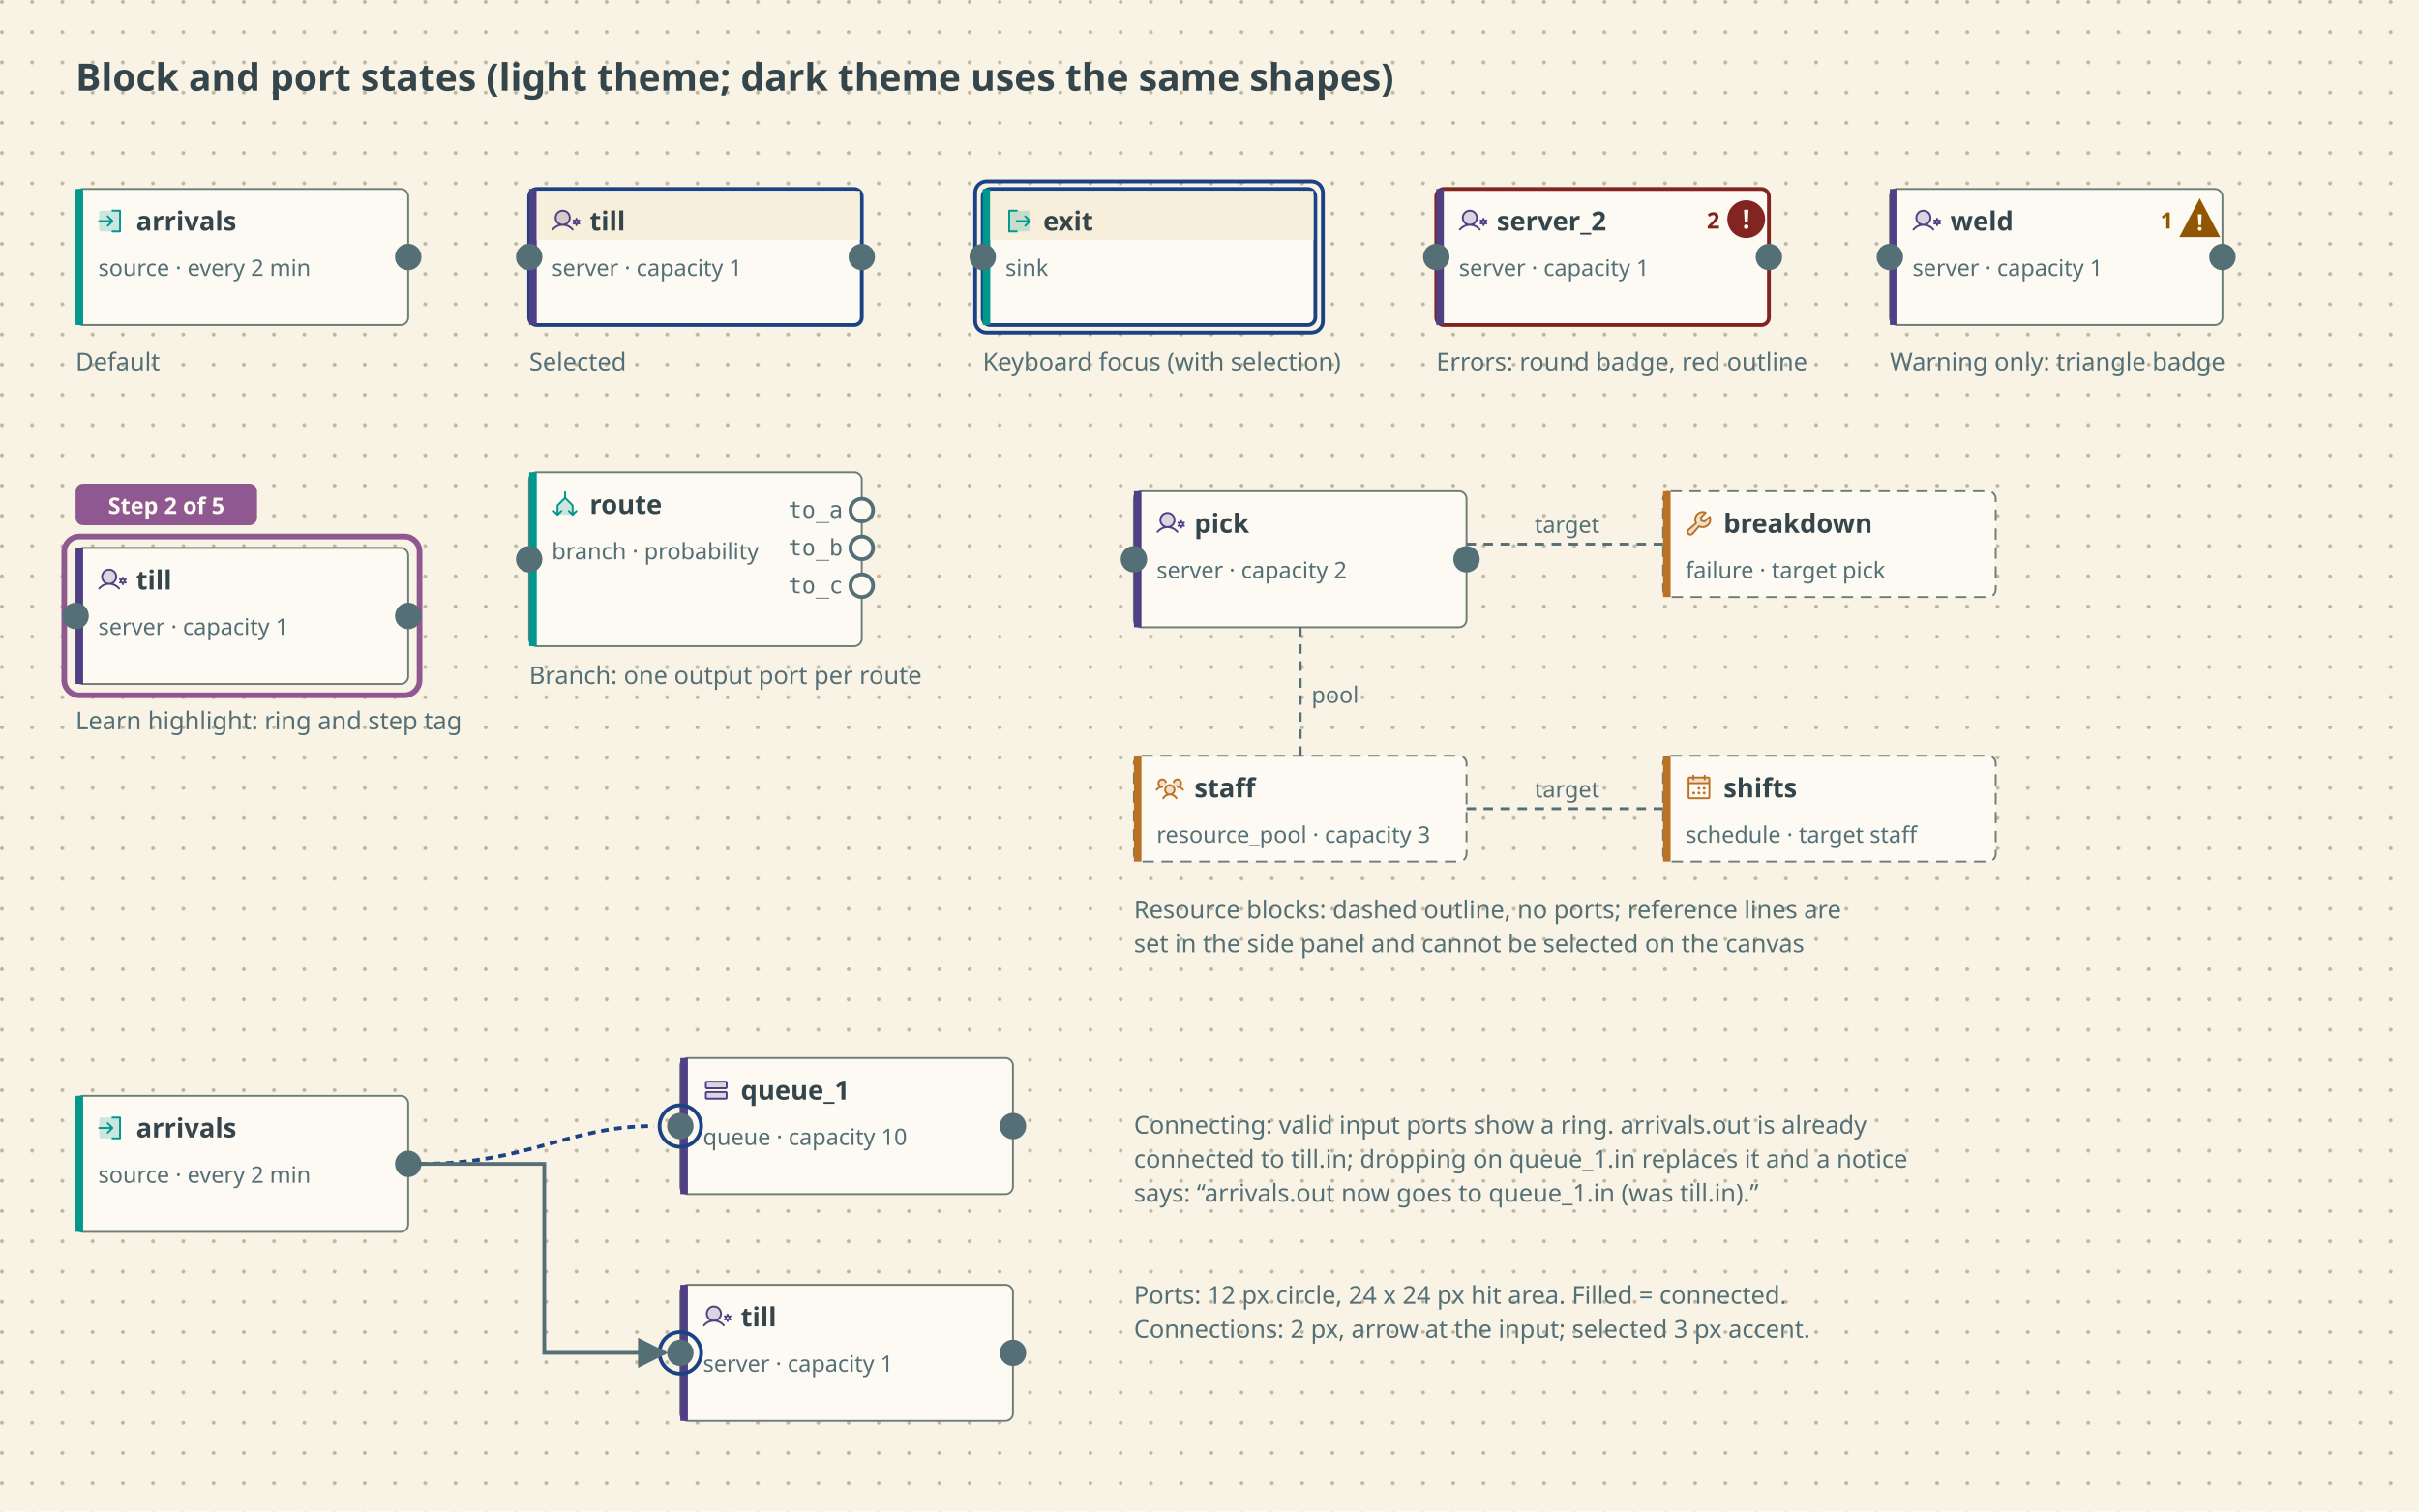
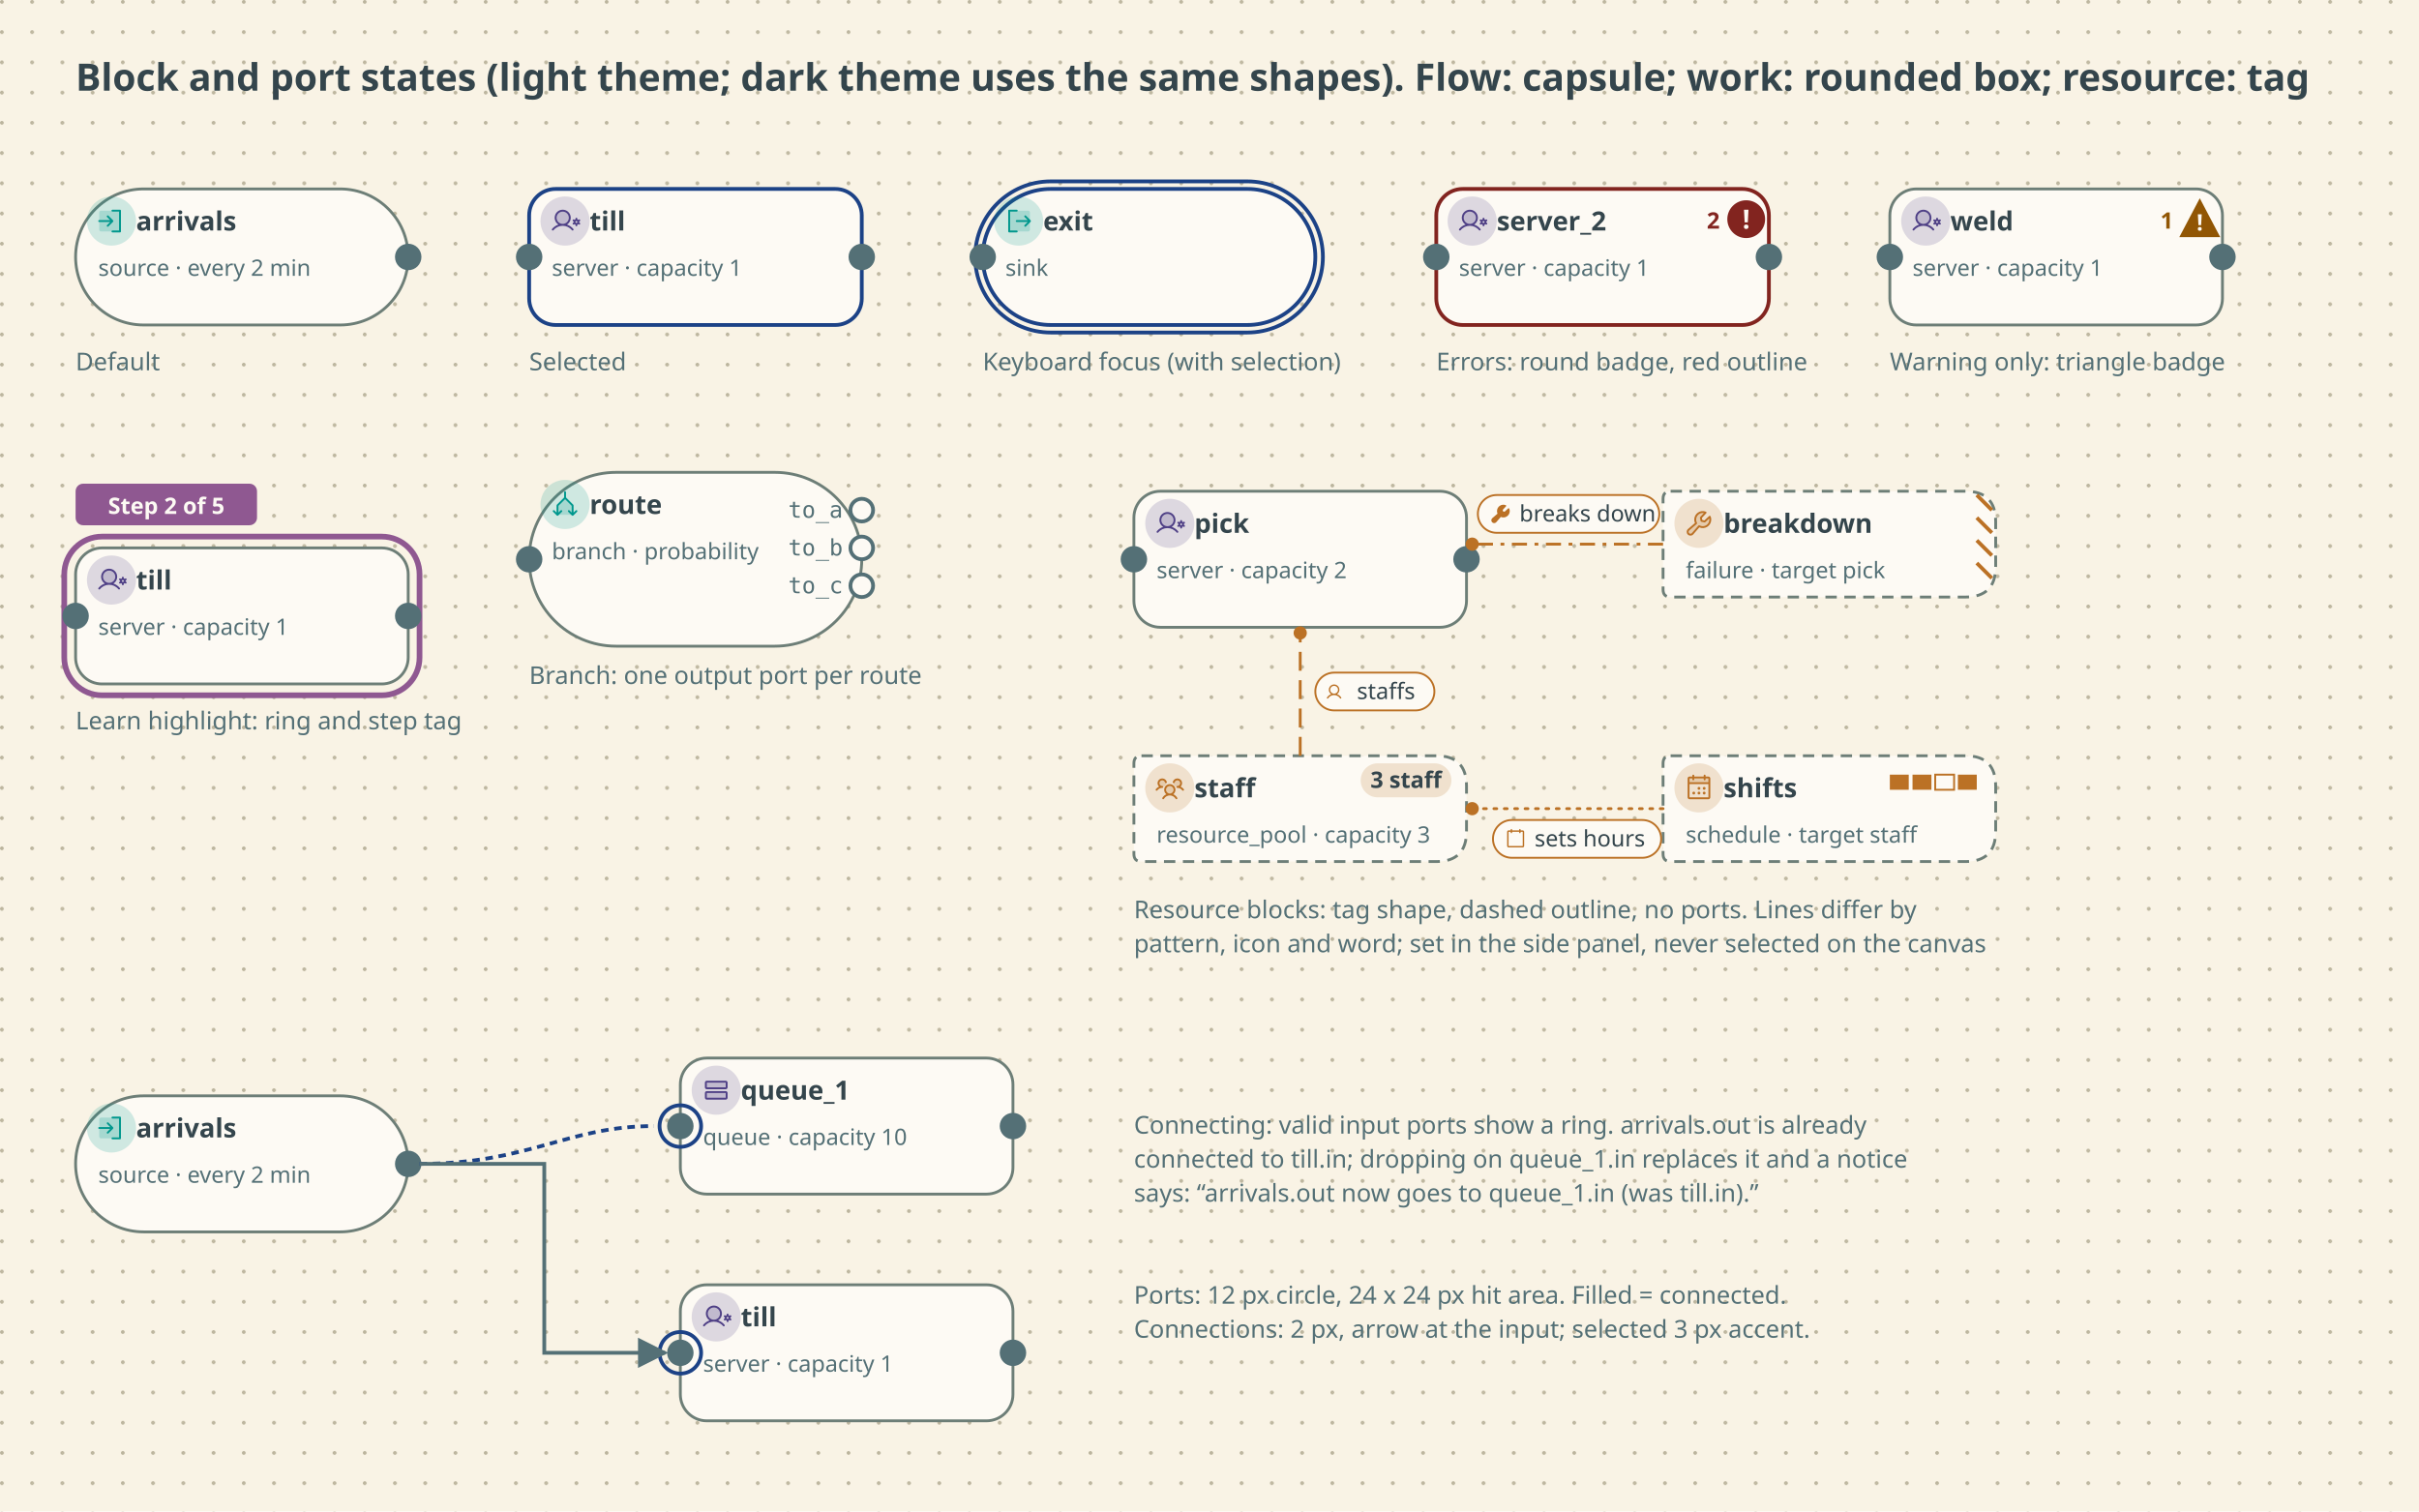
<svg xmlns="http://www.w3.org/2000/svg" width="1280" height="800" viewBox="0 0 1280 800" role="img" aria-labelledby="title desc">
  <defs>
    <marker id="arrow" viewBox="0 0 10 10" refX="9" refY="5" markerWidth="8" markerHeight="8" orient="auto-start-reverse">
      <path d="M 0 0 L 10 5 L 0 10 z" fill="#547076" />
    </marker>
    <pattern id="dots" width="16" height="16" patternUnits="userSpaceOnUse">
      <circle cx="1" cy="1" r="1" fill="#BBB49D" />
    </pattern>
  </defs>
  <rect x="0" y="0" width="1280" height="800" rx="0" fill="#F9F3E5" stroke="none" stroke-width="1" />
  <rect x="0" y="0" width="1280" height="800" rx="0" fill="url(#dots)" stroke="none" stroke-width="1" />
-   <text x="40" y="48" font-family="sans-serif" font-size="20" font-weight="600" fill="#34454C" text-anchor="start">Block and port states (light theme; dark theme uses the same shapes)</text>
-   <rect x="40" y="100" width="176" height="72" rx="4" fill="#FDFAF4" stroke="#6D7E77" stroke-width="1" />
-   <rect x="40" y="100" width="4" height="72" rx="0" fill="#00978D" stroke="none" stroke-width="1" />
+   <text x="40" y="48" font-family="sans-serif" font-size="20" font-weight="600" fill="#34454C" text-anchor="start">Block and port states (light theme; dark theme uses the same shapes). Flow: capsule; work: rounded box; resource: tag</text>
+   <rect x="40" y="100" width="176" height="72" rx="36" fill="#FDFAF4" stroke="#6D7E77" stroke-width="1.5" />
+   <circle cx="59" cy="117" r="13" fill="#00978D" fill-opacity="0.18" stroke="none" />
  <svg x="51" y="109" width="16" height="16" viewBox="0 0 256 256" aria-hidden="true">
    <g fill="#00978D">
      <path d="M200,40V216H40a16,16,0,0,1-16-16V56A16,16,0,0,1,40,40Z" opacity="0.2" />
      <path d="M141.66,133.66l-40,40a8,8,0,0,1-11.32-11.32L116.69,136H24a8,8,0,0,1,0-16h92.69L90.34,93.66a8,8,0,0,1,11.32-11.32l40,40A8,8,0,0,1,141.66,133.66ZM200,32H136a8,8,0,0,0,0,16h56V208H136a8,8,0,0,0,0,16h64a8,8,0,0,0,8-8V40A8,8,0,0,0,200,32Z" />
    </g>
  </svg>
  <text x="72" y="122" font-family="sans-serif" font-size="14" font-weight="600" fill="#34454C" text-anchor="start">arrivals</text>
  <text x="52" y="146" font-family="sans-serif" font-size="12" font-weight="400" fill="#547076" text-anchor="start">source · every 2 min</text>
  <circle cx="216" cy="136.0" r="6" fill="#547076" stroke="#547076" stroke-width="2" />
  <text x="40" y="196" font-family="sans-serif" font-size="13" font-weight="400" fill="#547076" text-anchor="start">Default</text>
-   <rect x="280" y="100" width="176" height="72" rx="4" fill="#FDFAF4" stroke="#1C4286" stroke-width="2" />
-   <rect x="280" y="100" width="4" height="72" rx="0" fill="#4F4086" stroke="none" stroke-width="1" />
-   <rect x="284" y="101" width="171" height="26" rx="0" fill="#F7EEDC" stroke="none" stroke-width="1" />
+   <rect x="280" y="100" width="176" height="72" rx="14" fill="#FDFAF4" stroke="#1C4286" stroke-width="2" />
+   <circle cx="299" cy="117" r="13" fill="#4F4086" fill-opacity="0.18" stroke="none" />
  <svg x="291" y="109" width="16" height="16" viewBox="0 0 256 256" aria-hidden="true">
    <g fill="#4F4086">
      <path d="M168,100a60,60,0,1,1-60-60A60,60,0,0,1,168,100Z" opacity="0.2" />
      <path d="M144,157.68a68,68,0,1,0-71.9,0c-20.65,6.76-39.23,19.39-54.17,37.17a8,8,0,1,0,12.24,10.3C50.25,181.19,77.91,168,108,168s57.75,13.19,77.87,37.15a8,8,0,0,0,12.26-10.3C183.18,177.07,164.6,164.44,144,157.68ZM56,100a52,52,0,1,1,52,52A52.06,52.06,0,0,1,56,100Zm196.25,43.07-4.66-2.69a23.6,23.6,0,0,0,0-8.76l4.66-2.69a8,8,0,1,0-8-13.86l-4.67,2.7a23.92,23.92,0,0,0-7.58-4.39V108a8,8,0,0,0-16,0v5.38a23.92,23.92,0,0,0-7.58,4.39l-4.67-2.7a8,8,0,1,0-8,13.86l4.66,2.69a23.6,23.6,0,0,0,0,8.76l-4.66,2.69a8,8,0,0,0,8,13.86l4.67-2.7a23.92,23.92,0,0,0,7.58,4.39V164a8,8,0,0,0,16,0v-5.38a23.92,23.92,0,0,0,7.58-4.39l4.67,2.7a7.92,7.92,0,0,0,4,1.07,8,8,0,0,0,4-14.93ZM224,144a8,8,0,1,1,8-8A8,8,0,0,1,224,144Z" />
    </g>
  </svg>
  <text x="312" y="122" font-family="sans-serif" font-size="14" font-weight="600" fill="#34454C" text-anchor="start">till</text>
  <text x="292" y="146" font-family="sans-serif" font-size="12" font-weight="400" fill="#547076" text-anchor="start">server · capacity 1</text>
  <circle cx="280" cy="136.0" r="6" fill="#547076" stroke="#547076" stroke-width="2" />
  <circle cx="456" cy="136.0" r="6" fill="#547076" stroke="#547076" stroke-width="2" />
  <text x="280" y="196" font-family="sans-serif" font-size="13" font-weight="400" fill="#547076" text-anchor="start">Selected</text>
-   <rect x="516" y="96" width="184" height="80" rx="6" fill="none" stroke="#1C4286" stroke-width="2" />
-   <rect x="520" y="100" width="176" height="72" rx="4" fill="#FDFAF4" stroke="#1C4286" stroke-width="2" />
-   <rect x="520" y="100" width="4" height="72" rx="0" fill="#00978D" stroke="none" stroke-width="1" />
-   <rect x="524" y="101" width="171" height="26" rx="0" fill="#F7EEDC" stroke="none" stroke-width="1" />
+   <rect x="516" y="96" width="184" height="80" rx="40" fill="none" stroke="#1C4286" stroke-width="2" />
+   <rect x="520" y="100" width="176" height="72" rx="36" fill="#FDFAF4" stroke="#1C4286" stroke-width="2" />
+   <circle cx="539" cy="117" r="13" fill="#00978D" fill-opacity="0.18" stroke="none" />
  <svg x="531" y="109" width="16" height="16" viewBox="0 0 256 256" aria-hidden="true">
    <g fill="#00978D">
      <path d="M224,56V200a16,16,0,0,1-16,16H48V40H208A16,16,0,0,1,224,56Z" opacity="0.2" />
      <path d="M120,216a8,8,0,0,1-8,8H48a8,8,0,0,1-8-8V40a8,8,0,0,1,8-8h64a8,8,0,0,1,0,16H56V208h56A8,8,0,0,1,120,216Zm109.66-93.66-40-40a8,8,0,0,0-11.32,11.32L204.69,120H112a8,8,0,0,0,0,16h92.69l-26.35,26.34a8,8,0,0,0,11.32,11.32l40-40A8,8,0,0,0,229.66,122.34Z" />
    </g>
  </svg>
  <text x="552" y="122" font-family="sans-serif" font-size="14" font-weight="600" fill="#34454C" text-anchor="start">exit</text>
  <text x="532" y="146" font-family="sans-serif" font-size="12" font-weight="400" fill="#547076" text-anchor="start">sink</text>
  <circle cx="520" cy="136.0" r="6" fill="#547076" stroke="#547076" stroke-width="2" />
  <text x="520" y="196" font-family="sans-serif" font-size="13" font-weight="400" fill="#547076" text-anchor="start">Keyboard focus (with selection)</text>
-   <rect x="760" y="100" width="176" height="72" rx="4" fill="#FDFAF4" stroke="#82241F" stroke-width="2" />
-   <rect x="760" y="100" width="4" height="72" rx="0" fill="#4F4086" stroke="none" stroke-width="1" />
+   <rect x="760" y="100" width="176" height="72" rx="14" fill="#FDFAF4" stroke="#82241F" stroke-width="2" />
+   <circle cx="779" cy="117" r="13" fill="#4F4086" fill-opacity="0.18" stroke="none" />
  <svg x="771" y="109" width="16" height="16" viewBox="0 0 256 256" aria-hidden="true">
    <g fill="#4F4086">
      <path d="M168,100a60,60,0,1,1-60-60A60,60,0,0,1,168,100Z" opacity="0.2" />
      <path d="M144,157.68a68,68,0,1,0-71.9,0c-20.65,6.76-39.23,19.39-54.17,37.17a8,8,0,1,0,12.24,10.3C50.25,181.19,77.91,168,108,168s57.75,13.19,77.87,37.15a8,8,0,0,0,12.26-10.3C183.18,177.07,164.6,164.44,144,157.68ZM56,100a52,52,0,1,1,52,52A52.06,52.06,0,0,1,56,100Zm196.25,43.07-4.66-2.69a23.6,23.6,0,0,0,0-8.76l4.66-2.69a8,8,0,1,0-8-13.86l-4.67,2.7a23.92,23.92,0,0,0-7.58-4.39V108a8,8,0,0,0-16,0v5.38a23.92,23.92,0,0,0-7.58,4.39l-4.67-2.7a8,8,0,1,0-8,13.86l4.66,2.69a23.6,23.6,0,0,0,0,8.76l-4.66,2.69a8,8,0,0,0,8,13.86l4.67-2.7a23.92,23.92,0,0,0,7.58,4.39V164a8,8,0,0,0,16,0v-5.38a23.92,23.92,0,0,0,7.58-4.39l4.67,2.7a7.92,7.92,0,0,0,4,1.07,8,8,0,0,0,4-14.93ZM224,144a8,8,0,1,1,8-8A8,8,0,0,1,224,144Z" />
    </g>
  </svg>
  <text x="792" y="122" font-family="sans-serif" font-size="14" font-weight="600" fill="#34454C" text-anchor="start">server_2</text>
  <text x="772" y="146" font-family="sans-serif" font-size="12" font-weight="400" fill="#547076" text-anchor="start">server · capacity 1</text>
  <circle cx="760" cy="136.0" r="6" fill="#547076" stroke="#547076" stroke-width="2" />
  <circle cx="936" cy="136.0" r="6" fill="#547076" stroke="#547076" stroke-width="2" />
  <circle cx="924" cy="116" r="10" fill="#82241F" stroke="none" stroke-width="1" />
  <text x="924" y="121" font-family="sans-serif" font-size="14" font-weight="700" fill="#FDFAF4" text-anchor="middle">!</text>
  <text x="910" y="121" font-family="sans-serif" font-size="12" font-weight="600" fill="#82241F" text-anchor="end">2</text>
  <text x="760" y="196" font-family="sans-serif" font-size="13" font-weight="400" fill="#547076" text-anchor="start">Errors: round badge, red outline</text>
-   <rect x="1000" y="100" width="176" height="72" rx="4" fill="#FDFAF4" stroke="#6D7E77" stroke-width="1" />
-   <rect x="1000" y="100" width="4" height="72" rx="0" fill="#4F4086" stroke="none" stroke-width="1" />
+   <rect x="1000" y="100" width="176" height="72" rx="14" fill="#FDFAF4" stroke="#6D7E77" stroke-width="1.5" />
+   <circle cx="1019" cy="117" r="13" fill="#4F4086" fill-opacity="0.18" stroke="none" />
  <svg x="1011" y="109" width="16" height="16" viewBox="0 0 256 256" aria-hidden="true">
    <g fill="#4F4086">
      <path d="M168,100a60,60,0,1,1-60-60A60,60,0,0,1,168,100Z" opacity="0.2" />
      <path d="M144,157.68a68,68,0,1,0-71.9,0c-20.65,6.76-39.23,19.39-54.17,37.17a8,8,0,1,0,12.24,10.3C50.25,181.19,77.91,168,108,168s57.75,13.19,77.87,37.15a8,8,0,0,0,12.26-10.3C183.18,177.07,164.6,164.44,144,157.68ZM56,100a52,52,0,1,1,52,52A52.06,52.06,0,0,1,56,100Zm196.25,43.07-4.66-2.69a23.6,23.6,0,0,0,0-8.76l4.66-2.69a8,8,0,1,0-8-13.86l-4.67,2.7a23.92,23.92,0,0,0-7.58-4.39V108a8,8,0,0,0-16,0v5.38a23.92,23.92,0,0,0-7.58,4.39l-4.67-2.7a8,8,0,1,0-8,13.86l4.66,2.69a23.6,23.6,0,0,0,0,8.76l-4.66,2.69a8,8,0,0,0,8,13.86l4.67-2.7a23.92,23.92,0,0,0,7.58,4.39V164a8,8,0,0,0,16,0v-5.38a23.92,23.92,0,0,0,7.58-4.39l4.67,2.7a7.92,7.92,0,0,0,4,1.07,8,8,0,0,0,4-14.93ZM224,144a8,8,0,1,1,8-8A8,8,0,0,1,224,144Z" />
    </g>
  </svg>
  <text x="1032" y="122" font-family="sans-serif" font-size="14" font-weight="600" fill="#34454C" text-anchor="start">weld</text>
  <text x="1012" y="146" font-family="sans-serif" font-size="12" font-weight="400" fill="#547076" text-anchor="start">server · capacity 1</text>
  <circle cx="1000" cy="136.0" r="6" fill="#547076" stroke="#547076" stroke-width="2" />
  <circle cx="1176" cy="136.0" r="6" fill="#547076" stroke="#547076" stroke-width="2" />
  <path d="M 1164 106 L 1174 125 L 1154 125 Z" fill="#915604" stroke="#915604" stroke-width="1" />
  <text x="1164" y="122" font-family="sans-serif" font-size="12" font-weight="700" fill="#FDFAF4" text-anchor="middle">!</text>
  <text x="1150" y="121" font-family="sans-serif" font-size="12" font-weight="600" fill="#915604" text-anchor="end">1</text>
  <text x="1000" y="196" font-family="sans-serif" font-size="13" font-weight="400" fill="#547076" text-anchor="start">Warning only: triangle badge</text>
-   <rect x="34" y="284" width="188" height="84" rx="8" fill="none" stroke="#8F5891" stroke-width="3" />
-   <rect x="40" y="290" width="176" height="72" rx="4" fill="#FDFAF4" stroke="#6D7E77" stroke-width="1" />
-   <rect x="40" y="290" width="4" height="72" rx="0" fill="#4F4086" stroke="none" stroke-width="1" />
+   <rect x="34" y="284" width="188" height="84" rx="20" fill="none" stroke="#8F5891" stroke-width="3" />
+   <rect x="40" y="290" width="176" height="72" rx="14" fill="#FDFAF4" stroke="#6D7E77" stroke-width="1.5" />
+   <circle cx="59" cy="307" r="13" fill="#4F4086" fill-opacity="0.18" stroke="none" />
  <svg x="51" y="299" width="16" height="16" viewBox="0 0 256 256" aria-hidden="true">
    <g fill="#4F4086">
      <path d="M168,100a60,60,0,1,1-60-60A60,60,0,0,1,168,100Z" opacity="0.2" />
      <path d="M144,157.68a68,68,0,1,0-71.9,0c-20.65,6.76-39.23,19.39-54.17,37.17a8,8,0,1,0,12.24,10.3C50.25,181.19,77.91,168,108,168s57.75,13.19,77.87,37.15a8,8,0,0,0,12.26-10.3C183.18,177.07,164.6,164.44,144,157.68ZM56,100a52,52,0,1,1,52,52A52.06,52.06,0,0,1,56,100Zm196.25,43.07-4.66-2.69a23.6,23.6,0,0,0,0-8.76l4.66-2.69a8,8,0,1,0-8-13.86l-4.67,2.7a23.92,23.92,0,0,0-7.58-4.39V108a8,8,0,0,0-16,0v5.38a23.92,23.92,0,0,0-7.58,4.39l-4.67-2.7a8,8,0,1,0-8,13.86l4.66,2.69a23.6,23.6,0,0,0,0,8.76l-4.66,2.69a8,8,0,0,0,8,13.86l4.67-2.7a23.92,23.92,0,0,0,7.58,4.39V164a8,8,0,0,0,16,0v-5.38a23.92,23.92,0,0,0,7.58-4.39l4.67,2.7a7.92,7.92,0,0,0,4,1.07,8,8,0,0,0,4-14.93ZM224,144a8,8,0,1,1,8-8A8,8,0,0,1,224,144Z" />
    </g>
  </svg>
  <text x="72" y="312" font-family="sans-serif" font-size="14" font-weight="600" fill="#34454C" text-anchor="start">till</text>
  <text x="52" y="336" font-family="sans-serif" font-size="12" font-weight="400" fill="#547076" text-anchor="start">server · capacity 1</text>
  <circle cx="40" cy="326.0" r="6" fill="#547076" stroke="#547076" stroke-width="2" />
  <circle cx="216" cy="326.0" r="6" fill="#547076" stroke="#547076" stroke-width="2" />
  <rect x="40" y="256" width="96" height="22" rx="4" fill="#8F5891" stroke="none" stroke-width="1" />
  <text x="88" y="272" font-family="sans-serif" font-size="12" font-weight="600" fill="#FDFAF4" text-anchor="middle">Step 2 of 5</text>
  <text x="40" y="386" font-family="sans-serif" font-size="13" font-weight="400" fill="#547076" text-anchor="start">Learn highlight: ring and step tag</text>
-   <rect x="280" y="250" width="176" height="92" rx="4" fill="#FDFAF4" stroke="#6D7E77" stroke-width="1" />
-   <rect x="280" y="250" width="4" height="92" rx="0" fill="#00978D" stroke="none" stroke-width="1" />
+   <rect x="280" y="250" width="176" height="92" rx="46" fill="#FDFAF4" stroke="#6D7E77" stroke-width="1.5" />
+   <circle cx="299" cy="267" r="13" fill="#00978D" fill-opacity="0.18" stroke="none" />
  <svg x="291" y="259" width="16" height="16" viewBox="0 0 256 256" aria-hidden="true">
    <g fill="#00978D">
      <path d="M192,136v80H64V136l64-64Z" opacity="0.2" />
      <path d="M229.66,189.66l-32,32a8,8,0,0,1-11.32,0l-32-32a8,8,0,0,1,11.32-11.32L184,196.69V139.31l-56-56-56,56v57.38l18.34-18.35a8,8,0,0,1,11.32,11.32l-32,32a8,8,0,0,1-11.32,0l-32-32a8,8,0,0,1,11.32-11.32L56,196.69V136a8,8,0,0,1,2.34-5.66L120,68.69V24a8,8,0,0,1,16,0V68.69l61.66,61.65A8,8,0,0,1,200,136v60.69l18.34-18.35a8,8,0,0,1,11.32,11.32Z" />
    </g>
  </svg>
  <text x="312" y="272" font-family="sans-serif" font-size="14" font-weight="600" fill="#34454C" text-anchor="start">route</text>
  <text x="292" y="296" font-family="sans-serif" font-size="12" font-weight="400" fill="#547076" text-anchor="start">branch · probability</text>
  <circle cx="280" cy="296.0" r="6" fill="#547076" stroke="#547076" stroke-width="2" />
  <circle cx="456" cy="270" r="6" fill="#FDFAF4" stroke="#547076" stroke-width="2" />
  <text x="446" y="274" font-family="monospace" font-size="12" font-weight="400" fill="#547076" text-anchor="end">to_a</text>
  <circle cx="456" cy="290" r="6" fill="#FDFAF4" stroke="#547076" stroke-width="2" />
  <text x="446" y="294" font-family="monospace" font-size="12" font-weight="400" fill="#547076" text-anchor="end">to_b</text>
  <circle cx="456" cy="310" r="6" fill="#FDFAF4" stroke="#547076" stroke-width="2" />
  <text x="446" y="314" font-family="monospace" font-size="12" font-weight="400" fill="#547076" text-anchor="end">to_c</text>
  <text x="280" y="362" font-family="sans-serif" font-size="13" font-weight="400" fill="#547076" text-anchor="start">Branch: one output port per route</text>
-   <rect x="600" y="260" width="176" height="72" rx="4" fill="#FDFAF4" stroke="#6D7E77" stroke-width="1" />
-   <rect x="600" y="260" width="4" height="72" rx="0" fill="#4F4086" stroke="none" stroke-width="1" />
+   <rect x="600" y="260" width="176" height="72" rx="14" fill="#FDFAF4" stroke="#6D7E77" stroke-width="1.5" />
+   <circle cx="619" cy="277" r="13" fill="#4F4086" fill-opacity="0.18" stroke="none" />
  <svg x="611" y="269" width="16" height="16" viewBox="0 0 256 256" aria-hidden="true">
    <g fill="#4F4086">
      <path d="M168,100a60,60,0,1,1-60-60A60,60,0,0,1,168,100Z" opacity="0.2" />
      <path d="M144,157.68a68,68,0,1,0-71.9,0c-20.65,6.76-39.23,19.39-54.17,37.17a8,8,0,1,0,12.24,10.3C50.25,181.19,77.91,168,108,168s57.75,13.19,77.87,37.15a8,8,0,0,0,12.26-10.3C183.18,177.07,164.6,164.44,144,157.68ZM56,100a52,52,0,1,1,52,52A52.06,52.06,0,0,1,56,100Zm196.25,43.07-4.66-2.69a23.6,23.6,0,0,0,0-8.76l4.66-2.69a8,8,0,1,0-8-13.86l-4.67,2.7a23.92,23.92,0,0,0-7.58-4.39V108a8,8,0,0,0-16,0v5.38a23.92,23.92,0,0,0-7.58,4.39l-4.67-2.7a8,8,0,1,0-8,13.86l4.66,2.69a23.6,23.6,0,0,0,0,8.76l-4.66,2.69a8,8,0,0,0,8,13.86l4.67-2.7a23.92,23.92,0,0,0,7.58,4.39V164a8,8,0,0,0,16,0v-5.38a23.92,23.92,0,0,0,7.58-4.39l4.67,2.7a7.92,7.92,0,0,0,4,1.07,8,8,0,0,0,4-14.93ZM224,144a8,8,0,1,1,8-8A8,8,0,0,1,224,144Z" />
    </g>
  </svg>
  <text x="632" y="282" font-family="sans-serif" font-size="14" font-weight="600" fill="#34454C" text-anchor="start">pick</text>
  <text x="612" y="306" font-family="sans-serif" font-size="12" font-weight="400" fill="#547076" text-anchor="start">server · capacity 2</text>
  <circle cx="600" cy="296.0" r="6" fill="#547076" stroke="#547076" stroke-width="2" />
  <circle cx="776" cy="296.0" r="6" fill="#547076" stroke="#547076" stroke-width="2" />
-   <rect x="600" y="400" width="176" height="56" rx="4" fill="#FDFAF4" stroke="#6D7E77" stroke-width="1" stroke-dasharray="6 4" />
-   <rect x="600" y="400" width="4" height="56" rx="0" fill="#BB7125" stroke="none" stroke-width="1" />
+   <path d="M 604.0 400.0 H 760.0 Q 776.0 400.0 776.0 416.0 V 440.0 Q 776.0 456.0 760.0 456.0 H 604.0 Q 600.0 456.0 600.0 452.0 V 404.0 Q 600.0 400.0 604.0 400.0 Z" fill="#FDFAF4" stroke="#6D7E77" stroke-width="1.5" stroke-dasharray="6 4" />
+   <circle cx="619" cy="417" r="13" fill="#BB7125" fill-opacity="0.18" stroke="none" />
  <svg x="611" y="409" width="16" height="16" viewBox="0 0 256 256" aria-hidden="true">
    <g fill="#BB7125">
      <path d="M168,144a40,40,0,1,1-40-40A40,40,0,0,1,168,144ZM64,56A32,32,0,1,0,96,88,32,32,0,0,0,64,56Zm128,0a32,32,0,1,0,32,32A32,32,0,0,0,192,56Z" opacity="0.2" />
      <path d="M244.8,150.4a8,8,0,0,1-11.2-1.6A51.6,51.6,0,0,0,192,128a8,8,0,0,1,0-16,24,24,0,1,0-23.24-30,8,8,0,1,1-15.5-4A40,40,0,1,1,219,117.51a67.94,67.94,0,0,1,27.43,21.68A8,8,0,0,1,244.8,150.4ZM190.92,212a8,8,0,1,1-13.85,8,57,57,0,0,0-98.15,0,8,8,0,1,1-13.84-8,72.06,72.06,0,0,1,33.74-29.92,48,48,0,1,1,58.36,0A72.06,72.06,0,0,1,190.92,212ZM128,176a32,32,0,1,0-32-32A32,32,0,0,0,128,176ZM72,120a8,8,0,0,0-8-8A24,24,0,1,1,87.24,82a8,8,0,1,0,15.5-4A40,40,0,1,0,37,117.51,67.94,67.94,0,0,0,9.6,139.19a8,8,0,1,0,12.8,9.61A51.6,51.6,0,0,1,64,128,8,8,0,0,0,72,120Z" />
    </g>
  </svg>
  <text x="632" y="422" font-family="sans-serif" font-size="14" font-weight="600" fill="#34454C" text-anchor="start">staff</text>
  <text x="612" y="446" font-family="sans-serif" font-size="12" font-weight="400" fill="#547076" text-anchor="start">resource_pool · capacity 3</text>
-   <rect x="880" y="400" width="176" height="56" rx="4" fill="#FDFAF4" stroke="#6D7E77" stroke-width="1" stroke-dasharray="6 4" />
-   <rect x="880" y="400" width="4" height="56" rx="0" fill="#BB7125" stroke="none" stroke-width="1" />
+   <path d="M 884.0 400.0 H 1040.0 Q 1056.0 400.0 1056.0 416.0 V 440.0 Q 1056.0 456.0 1040.0 456.0 H 884.0 Q 880.0 456.0 880.0 452.0 V 404.0 Q 880.0 400.0 884.0 400.0 Z" fill="#FDFAF4" stroke="#6D7E77" stroke-width="1.5" stroke-dasharray="6 4" />
+   <circle cx="899" cy="417" r="13" fill="#BB7125" fill-opacity="0.18" stroke="none" />
  <svg x="891" y="409" width="16" height="16" viewBox="0 0 256 256" aria-hidden="true">
    <g fill="#BB7125">
      <path d="M216,48V88H40V48a8,8,0,0,1,8-8H208A8,8,0,0,1,216,48Z" opacity="0.2" />
      <path d="M208,32H184V24a8,8,0,0,0-16,0v8H88V24a8,8,0,0,0-16,0v8H48A16,16,0,0,0,32,48V208a16,16,0,0,0,16,16H208a16,16,0,0,0,16-16V48A16,16,0,0,0,208,32ZM72,48v8a8,8,0,0,0,16,0V48h80v8a8,8,0,0,0,16,0V48h24V80H48V48ZM208,208H48V96H208V208Zm-68-76a12,12,0,1,1-12-12A12,12,0,0,1,140,132Zm44,0a12,12,0,1,1-12-12A12,12,0,0,1,184,132ZM96,172a12,12,0,1,1-12-12A12,12,0,0,1,96,172Zm44,0a12,12,0,1,1-12-12A12,12,0,0,1,140,172Zm44,0a12,12,0,1,1-12-12A12,12,0,0,1,184,172Z" />
    </g>
  </svg>
  <text x="912" y="422" font-family="sans-serif" font-size="14" font-weight="600" fill="#34454C" text-anchor="start">shifts</text>
  <text x="892" y="446" font-family="sans-serif" font-size="12" font-weight="400" fill="#547076" text-anchor="start">schedule · target staff</text>
-   <rect x="880" y="260" width="176" height="56" rx="4" fill="#FDFAF4" stroke="#6D7E77" stroke-width="1" stroke-dasharray="6 4" />
-   <rect x="880" y="260" width="4" height="56" rx="0" fill="#BB7125" stroke="none" stroke-width="1" />
+   <path d="M 884.0 260.0 H 1040.0 Q 1056.0 260.0 1056.0 276.0 V 300.0 Q 1056.0 316.0 1040.0 316.0 H 884.0 Q 880.0 316.0 880.0 312.0 V 264.0 Q 880.0 260.0 884.0 260.0 Z" fill="#FDFAF4" stroke="#6D7E77" stroke-width="1.5" stroke-dasharray="6 4" />
+   <circle cx="899" cy="277" r="13" fill="#BB7125" fill-opacity="0.18" stroke="none" />
  <svg x="891" y="269" width="16" height="16" viewBox="0 0 256 256" aria-hidden="true">
    <g fill="#BB7125">
      <path d="M224,96a64,64,0,0,1-94.94,56L73,217A24,24,0,0,1,39,183L104,126.94a64,64,0,0,1,80-90.29L144,80l5.66,26.34L176,112l43.35-40A63.8,63.8,0,0,1,224,96Z" opacity="0.2" />
      <path d="M226.76,69a8,8,0,0,0-12.84-2.88l-40.3,37.19-17.23-3.7-3.7-17.23,37.19-40.3A8,8,0,0,0,187,29.24,72,72,0,0,0,88,96,72.34,72.34,0,0,0,94,124.94L33.79,177c-.15.12-.29.26-.43.39a32,32,0,0,0,45.26,45.26c.13-.13.27-.28.39-.42L131.06,162A72,72,0,0,0,232,96,71.56,71.56,0,0,0,226.76,69ZM160,152a56.14,56.14,0,0,1-27.07-7,8,8,0,0,0-9.92,1.77L67.11,211.51a16,16,0,0,1-22.62-22.62L109.18,133a8,8,0,0,0,1.77-9.93,56,56,0,0,1,58.36-82.31l-31.2,33.81a8,8,0,0,0-1.94,7.1L141.83,108a8,8,0,0,0,6.14,6.14l26.35,5.66a8,8,0,0,0,7.1-1.94l33.81-31.2A56.06,56.06,0,0,1,160,152Z" />
    </g>
  </svg>
  <text x="912" y="282" font-family="sans-serif" font-size="14" font-weight="600" fill="#34454C" text-anchor="start">breakdown</text>
  <text x="892" y="306" font-family="sans-serif" font-size="12" font-weight="400" fill="#547076" text-anchor="start">failure · target pick</text>
-   <line x1="688" y1="332" x2="688" y2="400" stroke="#547076" stroke-width="1.5" stroke-dasharray="5 4" />
-   <text x="694" y="372" font-family="sans-serif" font-size="12" font-weight="400" fill="#547076" text-anchor="start">pool</text>
-   <line x1="880" y1="428" x2="776" y2="428" stroke="#547076" stroke-width="1.5" stroke-dasharray="5 4" />
-   <text x="812" y="422" font-family="sans-serif" font-size="12" font-weight="400" fill="#547076" text-anchor="start">target</text>
-   <line x1="880" y1="288" x2="776" y2="288" stroke="#547076" stroke-width="1.5" stroke-dasharray="5 4" />
-   <text x="812" y="282" font-family="sans-serif" font-size="12" font-weight="400" fill="#547076" text-anchor="start">target</text>
-   <text x="600" y="486" font-family="sans-serif" font-size="13" font-weight="400" fill="#547076" text-anchor="start">Resource blocks: dashed outline, no ports; reference lines are</text>
-   <text x="600" y="504" font-family="sans-serif" font-size="13" font-weight="400" fill="#547076" text-anchor="start">set in the side panel and cannot be selected on the canvas</text>
-   <rect x="40" y="580" width="176" height="72" rx="4" fill="#FDFAF4" stroke="#6D7E77" stroke-width="1" />
-   <rect x="40" y="580" width="4" height="72" rx="0" fill="#00978D" stroke="none" stroke-width="1" />
+   <line x1="688" y1="400" x2="688" y2="338" stroke="#BB7125" stroke-width="1.5" stroke-dasharray="10 5" />
+   <circle cx="688" cy="335" r="3.5" fill="#BB7125" />
+   <rect x="696" y="356" width="63" height="20" rx="10" fill="#FDFAF4" stroke="#BB7125" stroke-width="1" />
+   <svg x="702" y="360" width="12" height="12" viewBox="0 0 256 256" aria-hidden="true">
+     <g fill="#BB7125">
+       <path d="M117.25,157.92a60,60,0,1,0-66.5,0A95.83,95.83,0,0,0,3.53,195.63a8,8,0,1,0,13.4,8.74,80,80,0,0,1,134.14,0,8,8,0,0,0,13.4-8.74A95.83,95.83,0,0,0,117.25,157.92ZM40,108a44,44,0,1,1,44,44A44.05,44.05,0,0,1,40,108Z" />
+     </g>
+   </svg>
+   <text x="718" y="370" font-family="sans-serif" font-size="12" font-weight="400" fill="#34454C" text-anchor="start">staffs</text>
+   <line x1="880" y1="428" x2="782" y2="428" stroke="#BB7125" stroke-width="1.5" stroke-dasharray="1.5 4" stroke-linecap="round" />
+   <circle cx="779" cy="428" r="3.5" fill="#BB7125" />
+   <rect x="790" y="434" width="89" height="20" rx="10" fill="#FDFAF4" stroke="#BB7125" stroke-width="1" />
+   <svg x="796" y="438" width="12" height="12" viewBox="0 0 256 256" aria-hidden="true">
+     <g fill="#BB7125">
+       <path d="M208,32H184V24a8,8,0,0,0-16,0v8H88V24a8,8,0,0,0-16,0v8H48A16,16,0,0,0,32,48V208a16,16,0,0,0,16,16H208a16,16,0,0,0,16-16V48A16,16,0,0,0,208,32Zm0,176H48V48H72v8a8,8,0,0,0,16,0V48h80v8a8,8,0,0,0,16,0V48h24Z" />
+     </g>
+   </svg>
+   <text x="812" y="448" font-family="sans-serif" font-size="12" font-weight="400" fill="#34454C" text-anchor="start">sets hours</text>
+   <line x1="880" y1="288" x2="782" y2="288" stroke="#BB7125" stroke-width="1.5" stroke-dasharray="8 4 2 4" />
+   <circle cx="779" cy="288" r="3.5" fill="#BB7125" />
+   <rect x="782" y="262" width="96" height="20" rx="10" fill="#FDFAF4" stroke="#BB7125" stroke-width="1" />
+   <svg x="788" y="266" width="12" height="12" viewBox="0 0 256 256" aria-hidden="true">
+     <g fill="#BB7125">
+       <path d="M226.76,69a8,8,0,0,0-12.84-2.88l-40.3,37.19-17.23-3.7-3.7-17.23,37.19-40.3A8,8,0,0,0,187,29.24,72,72,0,0,0,88,96,72.34,72.34,0,0,0,94,124.94L33.79,177c-.15.12-.29.26-.43.39a32,32,0,0,0,45.26,45.26c.13-.13.27-.28.39-.42L131.06,162A72,72,0,0,0,232,96,71.56,71.56,0,0,0,226.76,69Z" />
+     </g>
+   </svg>
+   <text x="804" y="276" font-family="sans-serif" font-size="12" font-weight="400" fill="#34454C" text-anchor="start">breaks down</text>
+   <rect x="720" y="404" width="48" height="18" rx="9" fill="#BB7125" fill-opacity="0.18" stroke="none" />
+   <text x="744" y="417" font-family="sans-serif" font-size="12" font-weight="600" fill="#34454C" text-anchor="middle">3 staff</text>
+   <rect x="1000" y="410" width="10" height="8" fill="#BB7125" />
+   <rect x="1012" y="410" width="10" height="8" fill="#BB7125" />
+   <rect x="1024" y="410" width="10" height="8" fill="none" stroke="#BB7125" />
+   <rect x="1036" y="410" width="10" height="8" fill="#BB7125" />
+   <path d="M 1046 262 L 1054 270 M 1046 274 L 1054 282 M 1046 286 L 1054 294 M 1046 298 L 1054 306" stroke="#BB7125" stroke-width="2" />
+   <text x="600" y="486" font-family="sans-serif" font-size="13" font-weight="400" fill="#547076" text-anchor="start">Resource blocks: tag shape, dashed outline, no ports. Lines differ by</text>
+   <text x="600" y="504" font-family="sans-serif" font-size="13" font-weight="400" fill="#547076" text-anchor="start">pattern, icon and word; set in the side panel, never selected on the canvas</text>
+   <rect x="40" y="580" width="176" height="72" rx="36" fill="#FDFAF4" stroke="#6D7E77" stroke-width="1.5" />
+   <circle cx="59" cy="597" r="13" fill="#00978D" fill-opacity="0.18" stroke="none" />
  <svg x="51" y="589" width="16" height="16" viewBox="0 0 256 256" aria-hidden="true">
    <g fill="#00978D">
      <path d="M200,40V216H40a16,16,0,0,1-16-16V56A16,16,0,0,1,40,40Z" opacity="0.2" />
      <path d="M141.66,133.66l-40,40a8,8,0,0,1-11.32-11.32L116.69,136H24a8,8,0,0,1,0-16h92.69L90.34,93.66a8,8,0,0,1,11.32-11.32l40,40A8,8,0,0,1,141.66,133.66ZM200,32H136a8,8,0,0,0,0,16h56V208H136a8,8,0,0,0,0,16h64a8,8,0,0,0,8-8V40A8,8,0,0,0,200,32Z" />
    </g>
  </svg>
  <text x="72" y="602" font-family="sans-serif" font-size="14" font-weight="600" fill="#34454C" text-anchor="start">arrivals</text>
  <text x="52" y="626" font-family="sans-serif" font-size="12" font-weight="400" fill="#547076" text-anchor="start">source · every 2 min</text>
  <circle cx="216" cy="616.0" r="6" fill="#547076" stroke="#547076" stroke-width="2" />
-   <rect x="360" y="560" width="176" height="72" rx="4" fill="#FDFAF4" stroke="#6D7E77" stroke-width="1" />
-   <rect x="360" y="560" width="4" height="72" rx="0" fill="#4F4086" stroke="none" stroke-width="1" />
+   <rect x="360" y="560" width="176" height="72" rx="14" fill="#FDFAF4" stroke="#6D7E77" stroke-width="1.5" />
+   <circle cx="379" cy="577" r="13" fill="#4F4086" fill-opacity="0.18" stroke="none" />
  <svg x="371" y="569" width="16" height="16" viewBox="0 0 256 256" aria-hidden="true">
    <g fill="#4F4086">
      <path d="M216,152v40a8,8,0,0,1-8,8H48a8,8,0,0,1-8-8V152a8,8,0,0,1,8-8H208A8,8,0,0,1,216,152Zm-8-96H48a8,8,0,0,0-8,8v40a8,8,0,0,0,8,8H208a8,8,0,0,0,8-8V64A8,8,0,0,0,208,56Z" opacity="0.2" />
      <path d="M208,136H48a16,16,0,0,0-16,16v40a16,16,0,0,0,16,16H208a16,16,0,0,0,16-16V152A16,16,0,0,0,208,136Zm0,56H48V152H208v40Zm0-144H48A16,16,0,0,0,32,64v40a16,16,0,0,0,16,16H208a16,16,0,0,0,16-16V64A16,16,0,0,0,208,48Zm0,56H48V64H208v40Z" />
    </g>
  </svg>
  <text x="392" y="582" font-family="sans-serif" font-size="14" font-weight="600" fill="#34454C" text-anchor="start">queue_1</text>
  <text x="372" y="606" font-family="sans-serif" font-size="12" font-weight="400" fill="#547076" text-anchor="start">queue · capacity 10</text>
  <circle cx="360" cy="596.0" r="6" fill="#547076" stroke="#547076" stroke-width="2" />
  <circle cx="536" cy="596.0" r="6" fill="#547076" stroke="#547076" stroke-width="2" />
-   <rect x="360" y="680" width="176" height="72" rx="4" fill="#FDFAF4" stroke="#6D7E77" stroke-width="1" />
-   <rect x="360" y="680" width="4" height="72" rx="0" fill="#4F4086" stroke="none" stroke-width="1" />
+   <rect x="360" y="680" width="176" height="72" rx="14" fill="#FDFAF4" stroke="#6D7E77" stroke-width="1.5" />
+   <circle cx="379" cy="697" r="13" fill="#4F4086" fill-opacity="0.18" stroke="none" />
  <svg x="371" y="689" width="16" height="16" viewBox="0 0 256 256" aria-hidden="true">
    <g fill="#4F4086">
      <path d="M168,100a60,60,0,1,1-60-60A60,60,0,0,1,168,100Z" opacity="0.2" />
      <path d="M144,157.68a68,68,0,1,0-71.9,0c-20.65,6.76-39.23,19.39-54.17,37.17a8,8,0,1,0,12.24,10.3C50.25,181.19,77.91,168,108,168s57.75,13.19,77.87,37.15a8,8,0,0,0,12.26-10.3C183.18,177.07,164.6,164.44,144,157.68ZM56,100a52,52,0,1,1,52,52A52.06,52.06,0,0,1,56,100Zm196.25,43.07-4.66-2.69a23.6,23.6,0,0,0,0-8.76l4.66-2.69a8,8,0,1,0-8-13.86l-4.67,2.7a23.92,23.92,0,0,0-7.58-4.39V108a8,8,0,0,0-16,0v5.38a23.92,23.92,0,0,0-7.58,4.39l-4.67-2.7a8,8,0,1,0-8,13.86l4.66,2.69a23.6,23.6,0,0,0,0,8.76l-4.66,2.69a8,8,0,0,0,8,13.86l4.67-2.7a23.92,23.92,0,0,0,7.58,4.39V164a8,8,0,0,0,16,0v-5.38a23.92,23.92,0,0,0,7.58-4.39l4.67,2.7a7.92,7.92,0,0,0,4,1.07,8,8,0,0,0,4-14.93ZM224,144a8,8,0,1,1,8-8A8,8,0,0,1,224,144Z" />
    </g>
  </svg>
  <text x="392" y="702" font-family="sans-serif" font-size="14" font-weight="600" fill="#34454C" text-anchor="start">till</text>
  <text x="372" y="726" font-family="sans-serif" font-size="12" font-weight="400" fill="#547076" text-anchor="start">server · capacity 1</text>
  <circle cx="360" cy="716.0" r="6" fill="#547076" stroke="#547076" stroke-width="2" />
  <circle cx="536" cy="716.0" r="6" fill="#547076" stroke="#547076" stroke-width="2" />
  <circle cx="360" cy="596.0" r="11" fill="none" stroke="#1C4286" stroke-width="2" />
  <circle cx="360" cy="716.0" r="11" fill="none" stroke="#1C4286" stroke-width="2" />
  <path d="M 222 616.0 C 280 616, 300 596, 346 596.0" fill="none" stroke="#1C4286" stroke-width="2" stroke-dasharray="4 3" />
  <path d="M 222 616.0 H 288.0 V 716.0 H 352" fill="none" stroke="#547076" stroke-width="2" marker-end="url(#arrow)" />
  <text x="600" y="600" font-family="sans-serif" font-size="13" font-weight="400" fill="#547076" text-anchor="start">Connecting: valid input ports show a ring. arrivals.out is already</text>
  <text x="600" y="618" font-family="sans-serif" font-size="13" font-weight="400" fill="#547076" text-anchor="start">connected to till.in; dropping on queue_1.in replaces it and a notice</text>
  <text x="600" y="636" font-family="sans-serif" font-size="13" font-weight="400" fill="#547076" text-anchor="start">says: “arrivals.out now goes to queue_1.in (was till.in).”</text>
  <text x="600" y="690" font-family="sans-serif" font-size="13" font-weight="400" fill="#547076" text-anchor="start">Ports: 12 px circle, 24 x 24 px hit area. Filled = connected.</text>
  <text x="600" y="708" font-family="sans-serif" font-size="13" font-weight="400" fill="#547076" text-anchor="start">Connections: 2 px, arrow at the input; selected 3 px accent.</text>
</svg>
